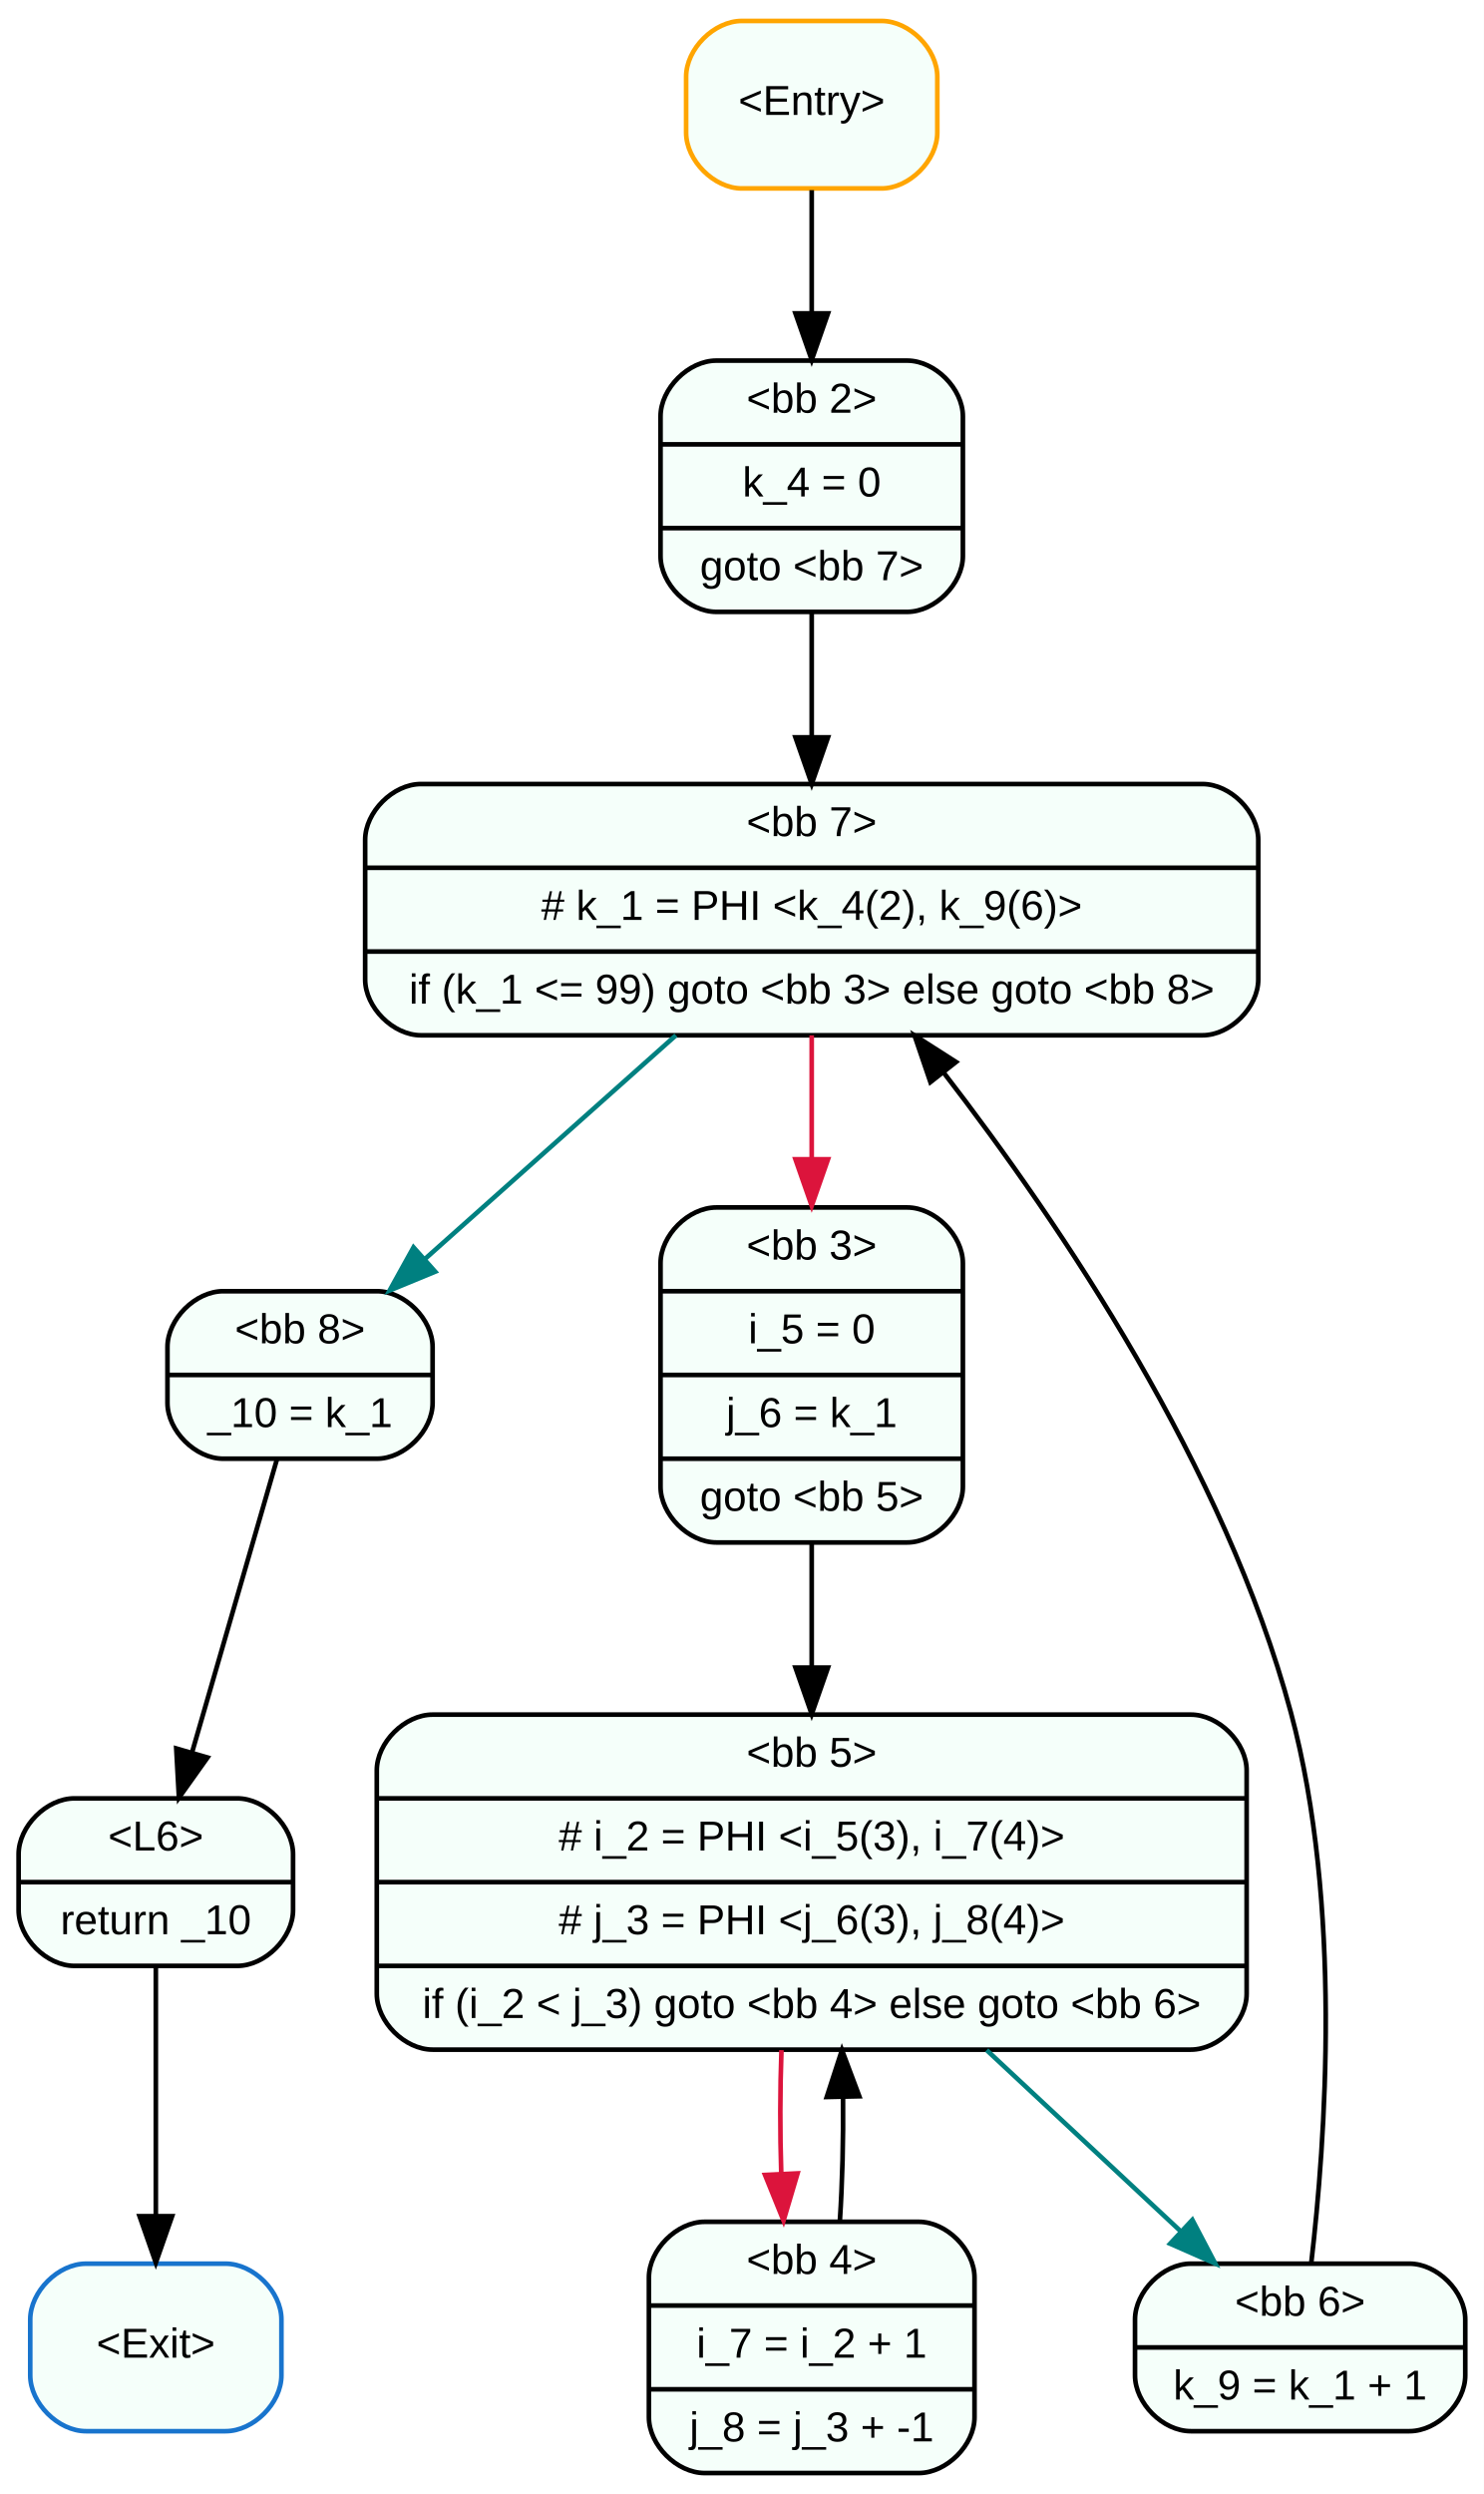
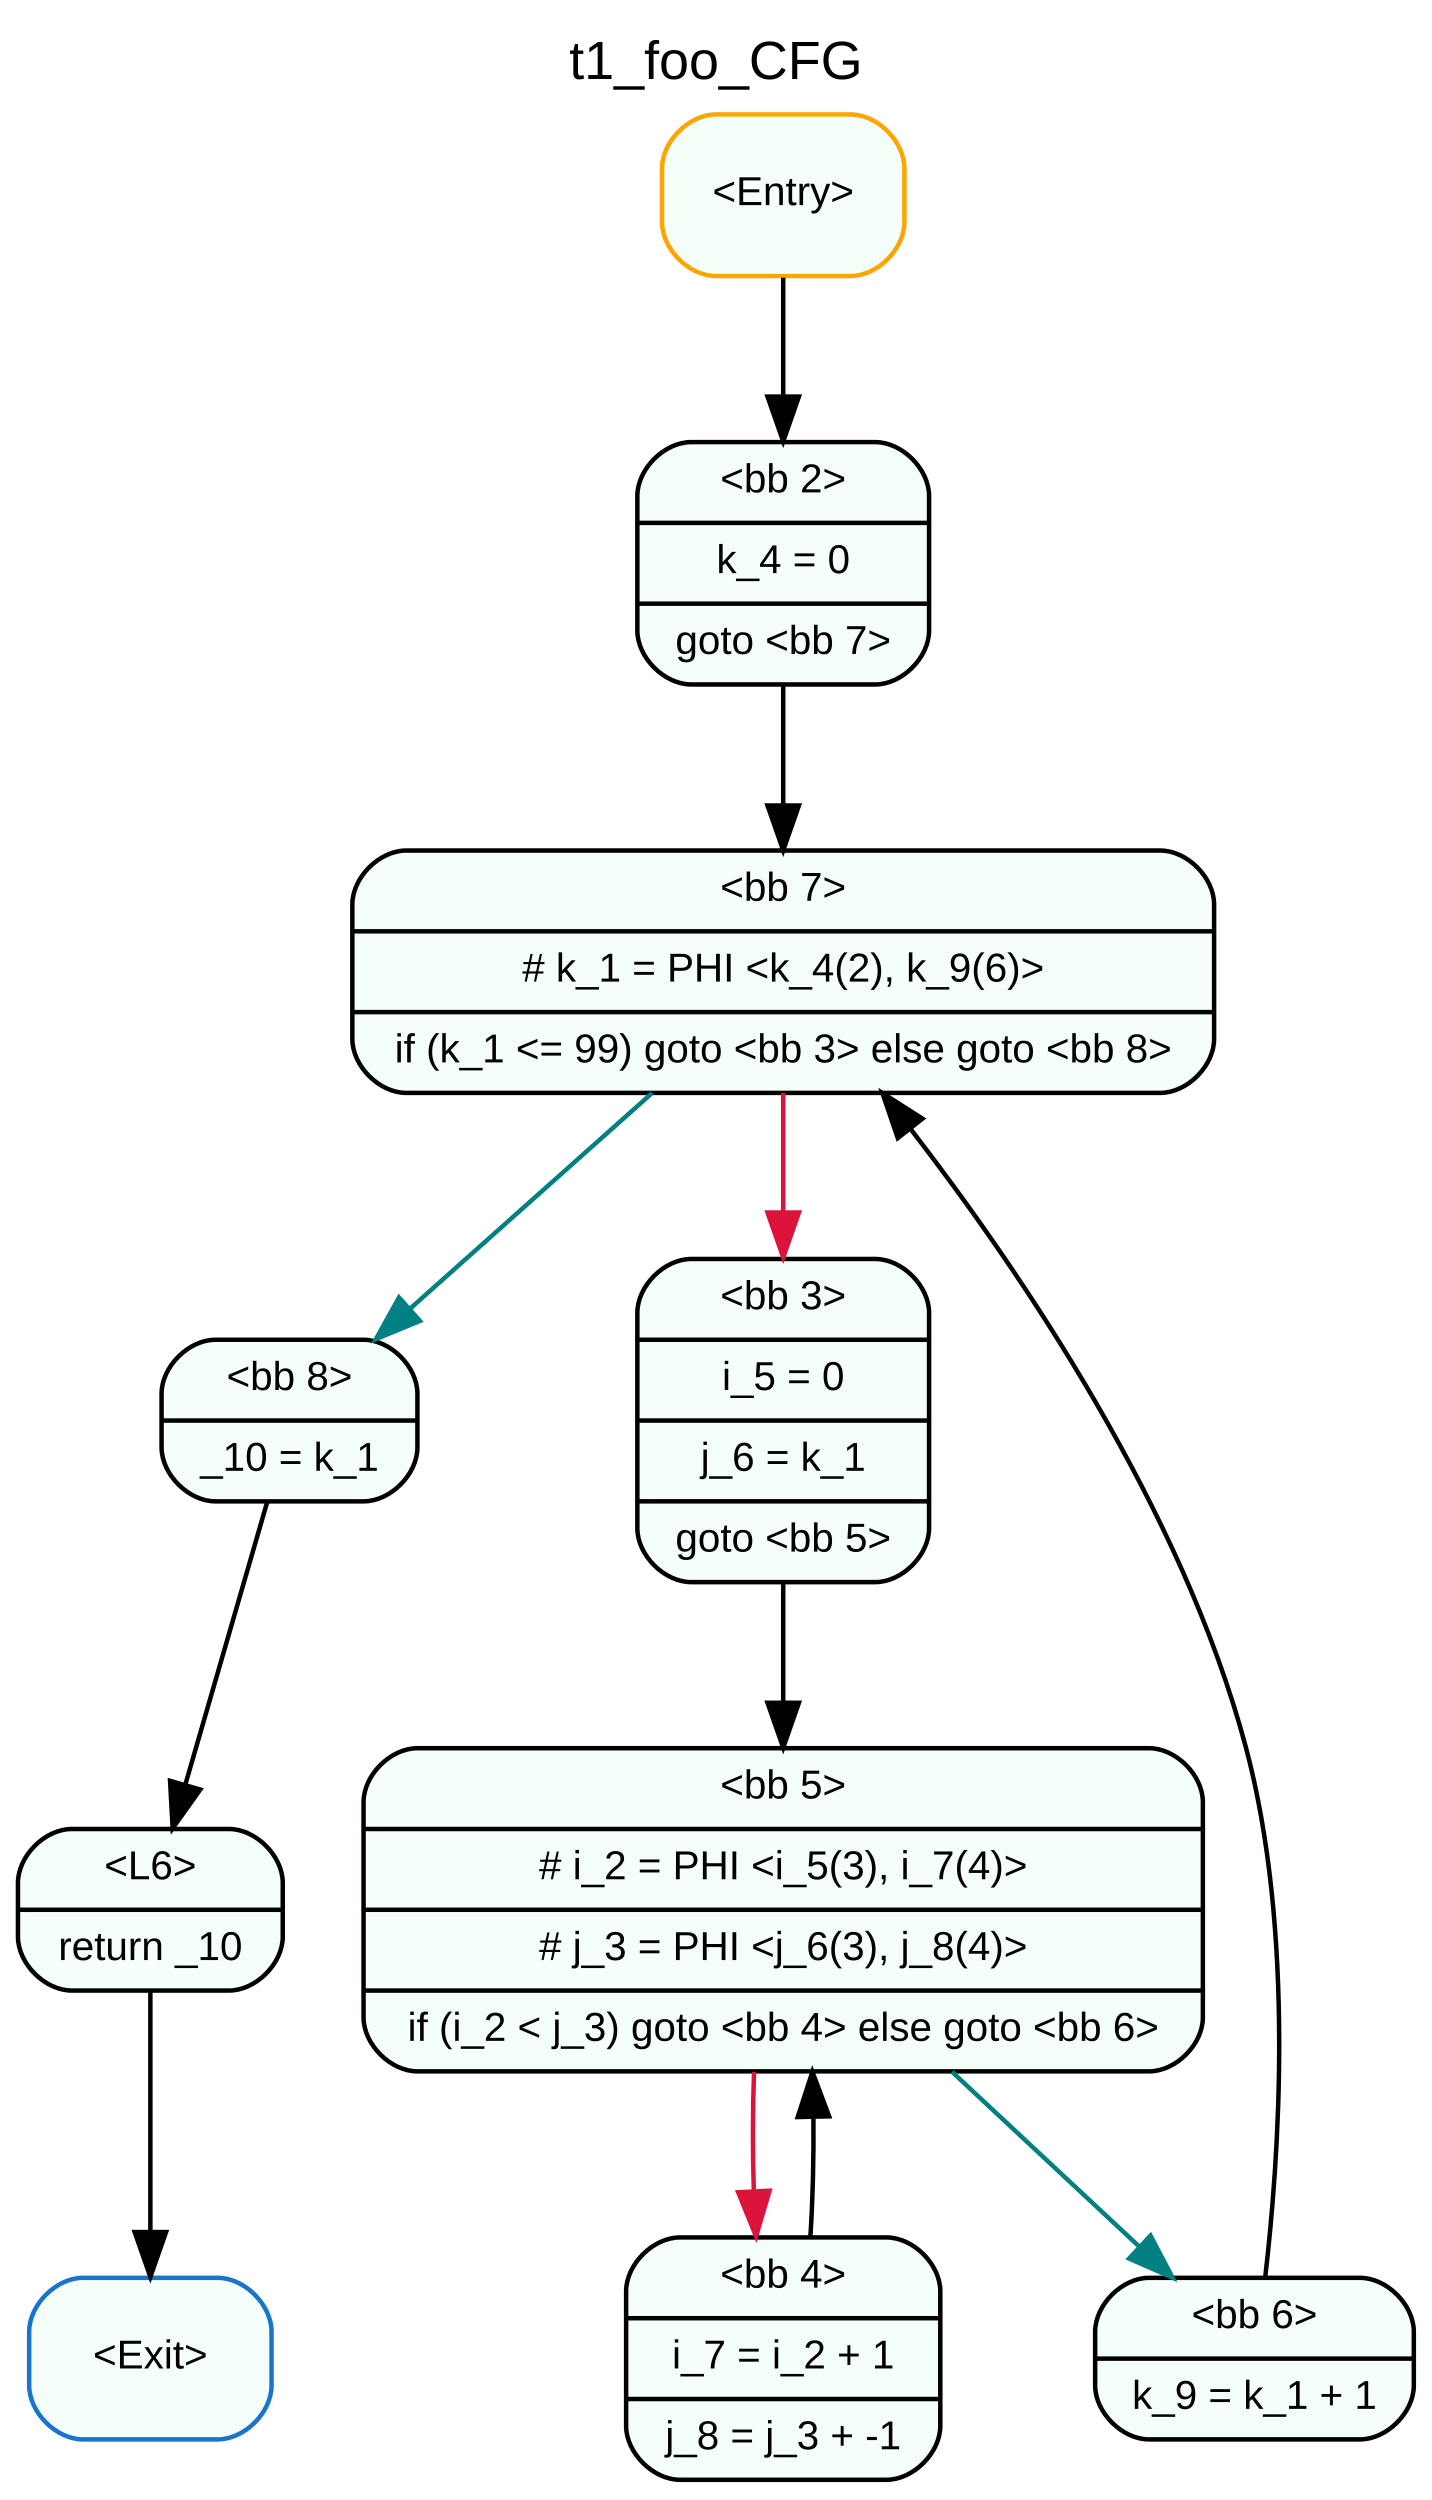
- <svg xmlns="http://www.w3.org/2000/svg" width="319pt" height="536pt" viewBox="0.00 0.00 319.00 536.00">
-   <g id="graph0" class="graph" transform="scale(1 1) rotate(0) translate(4 532)">
-     <polygon fill="white" stroke="none" points="-4,4 -4,-532 315,-532 315,4 -4,4" />
+ <svg xmlns="http://www.w3.org/2000/svg" width="319pt" height="557pt" viewBox="0.00 0.00 319.00 557.00">
+   <g id="graph0" class="graph" transform="scale(1 1) rotate(0) translate(4 553)">
+     <polygon fill="white" stroke="none" points="-4,4 -4,-553 315,-553 315,4 -4,4" />
+     <text text-anchor="middle" x="155.5" y="-535.4" font-family="Arial" font-size="12.00">t1_foo_CFG</text>
    <g id="node1" class="node">
      <path fill="mintcream" stroke="orange" d="M155.5,-491.5C155.5,-491.5 185.5,-491.5 185.5,-491.5 191.5,-491.5 197.5,-497.5 197.5,-503.5 197.5,-503.5 197.5,-515.5 197.5,-515.5 197.5,-521.5 191.5,-527.5 185.5,-527.5 185.5,-527.5 155.5,-527.5 155.5,-527.5 149.5,-527.5 143.5,-521.5 143.5,-515.5 143.5,-515.5 143.5,-503.5 143.5,-503.5 143.5,-497.5 149.5,-491.5 155.5,-491.5" />
      <text text-anchor="middle" x="170.5" y="-507.3" font-family="Arial" font-size="9.00">&lt;Entry&gt;</text>
    </g>
    <g id="node2" class="node">
      <path fill="mintcream" stroke="black" d="M150,-400.5C150,-400.5 191,-400.5 191,-400.5 197,-400.5 203,-406.5 203,-412.5 203,-412.5 203,-442.5 203,-442.5 203,-448.5 197,-454.5 191,-454.5 191,-454.5 150,-454.5 150,-454.5 144,-454.5 138,-448.5 138,-442.5 138,-442.5 138,-412.5 138,-412.5 138,-406.5 144,-400.5 150,-400.5" />
      <text text-anchor="middle" x="170.5" y="-443.3" font-family="Arial" font-size="9.00">&lt;bb 2&gt;</text>
      <polyline fill="none" stroke="black" points="138,-436.5 203,-436.5 " />
      <text text-anchor="middle" x="170.5" y="-425.3" font-family="Arial" font-size="9.00">k_4 = 0</text>
      <polyline fill="none" stroke="black" points="138,-418.5 203,-418.5 " />
      <text text-anchor="middle" x="170.5" y="-407.3" font-family="Arial" font-size="9.00">goto &lt;bb 7&gt;</text>
    </g>
    <g id="edge1" class="edge">
      <path fill="none" stroke="black" d="M170.5,-491.141C170.5,-483.395 170.5,-473.96 170.5,-464.787" />
      <polygon fill="black" stroke="black" points="174,-464.647 170.5,-454.647 167,-464.647 174,-464.647" />
    </g>
    <g id="node3" class="node">
      <path fill="mintcream" stroke="black" d="M86.5,-309.5C86.5,-309.5 254.5,-309.5 254.5,-309.5 260.5,-309.5 266.5,-315.5 266.5,-321.5 266.5,-321.5 266.5,-351.5 266.5,-351.5 266.5,-357.5 260.5,-363.5 254.5,-363.5 254.5,-363.5 86.5,-363.5 86.5,-363.5 80.5,-363.5 74.5,-357.5 74.5,-351.5 74.5,-351.5 74.5,-321.5 74.5,-321.5 74.5,-315.5 80.5,-309.5 86.5,-309.5" />
      <text text-anchor="middle" x="170.5" y="-352.3" font-family="Arial" font-size="9.00">&lt;bb 7&gt;</text>
      <polyline fill="none" stroke="black" points="74.5,-345.5 266.5,-345.5 " />
      <text text-anchor="middle" x="170.5" y="-334.3" font-family="Arial" font-size="9.00"># k_1 = PHI &lt;k_4(2), k_9(6)&gt;</text>
      <polyline fill="none" stroke="black" points="74.5,-327.5 266.5,-327.5 " />
      <text text-anchor="middle" x="170.5" y="-316.3" font-family="Arial" font-size="9.00">if (k_1 &lt;= 99) goto &lt;bb 3&gt; else goto &lt;bb 8&gt;</text>
    </g>
    <g id="edge2" class="edge">
      <path fill="none" stroke="black" d="M170.5,-400.278C170.5,-391.949 170.5,-382.586 170.5,-373.684" />
      <polygon fill="black" stroke="black" points="174,-373.534 170.5,-363.534 167,-373.534 174,-373.534" />
    </g>
    <g id="node4" class="node">
      <path fill="mintcream" stroke="black" d="M150,-200.5C150,-200.5 191,-200.5 191,-200.5 197,-200.5 203,-206.5 203,-212.5 203,-212.5 203,-260.5 203,-260.5 203,-266.5 197,-272.5 191,-272.5 191,-272.5 150,-272.5 150,-272.5 144,-272.5 138,-266.5 138,-260.5 138,-260.5 138,-212.5 138,-212.5 138,-206.5 144,-200.5 150,-200.5" />
      <text text-anchor="middle" x="170.5" y="-261.3" font-family="Arial" font-size="9.00">&lt;bb 3&gt;</text>
      <polyline fill="none" stroke="black" points="138,-254.5 203,-254.5 " />
      <text text-anchor="middle" x="170.5" y="-243.3" font-family="Arial" font-size="9.00">i_5 = 0</text>
      <polyline fill="none" stroke="black" points="138,-236.5 203,-236.5 " />
      <text text-anchor="middle" x="170.5" y="-225.3" font-family="Arial" font-size="9.00">j_6 = k_1</text>
      <polyline fill="none" stroke="black" points="138,-218.5 203,-218.5 " />
      <text text-anchor="middle" x="170.5" y="-207.3" font-family="Arial" font-size="9.00">goto &lt;bb 5&gt;</text>
    </g>
    <g id="edge3" class="edge">
      <path fill="none" stroke="crimson" d="M170.5,-309.495C170.5,-301.338 170.5,-292.08 170.5,-282.985" />
      <polygon fill="crimson" stroke="crimson" points="174,-282.853 170.5,-272.853 167,-282.853 174,-282.853" />
    </g>
    <g id="node8" class="node">
      <path fill="mintcream" stroke="black" d="M44,-218.5C44,-218.5 77,-218.5 77,-218.5 83,-218.5 89,-224.5 89,-230.5 89,-230.5 89,-242.5 89,-242.5 89,-248.5 83,-254.5 77,-254.5 77,-254.5 44,-254.5 44,-254.5 38,-254.5 32,-248.5 32,-242.5 32,-242.5 32,-230.5 32,-230.5 32,-224.5 38,-218.5 44,-218.5" />
      <text text-anchor="middle" x="60.5" y="-243.3" font-family="Arial" font-size="9.00">&lt;bb 8&gt;</text>
      <polyline fill="none" stroke="black" points="32,-236.5 89,-236.5 " />
      <text text-anchor="middle" x="60.5" y="-225.3" font-family="Arial" font-size="9.00">_10 = k_1</text>
    </g>
    <g id="edge9" class="edge">
      <path fill="none" stroke="teal" d="M141.311,-309.495C124.573,-294.583 103.711,-275.997 87.377,-261.445" />
      <polygon fill="teal" stroke="teal" points="89.555,-258.698 79.76,-254.659 84.898,-263.924 89.555,-258.698" />
    </g>
    <g id="node5" class="node">
      <path fill="mintcream" stroke="black" d="M89,-91.5C89,-91.5 252,-91.5 252,-91.5 258,-91.5 264,-97.5 264,-103.5 264,-103.5 264,-151.5 264,-151.5 264,-157.5 258,-163.5 252,-163.5 252,-163.5 89,-163.5 89,-163.5 83,-163.5 77,-157.5 77,-151.5 77,-151.5 77,-103.5 77,-103.5 77,-97.5 83,-91.5 89,-91.5" />
      <text text-anchor="middle" x="170.5" y="-152.3" font-family="Arial" font-size="9.00">&lt;bb 5&gt;</text>
      <polyline fill="none" stroke="black" points="77,-145.5 264,-145.5 " />
      <text text-anchor="middle" x="170.5" y="-134.3" font-family="Arial" font-size="9.00"># i_2 = PHI &lt;i_5(3), i_7(4)&gt;</text>
      <polyline fill="none" stroke="black" points="77,-127.5 264,-127.5 " />
      <text text-anchor="middle" x="170.5" y="-116.3" font-family="Arial" font-size="9.00"># j_3 = PHI &lt;j_6(3), j_8(4)&gt;</text>
      <polyline fill="none" stroke="black" points="77,-109.5 264,-109.5 " />
      <text text-anchor="middle" x="170.5" y="-98.3" font-family="Arial" font-size="9.00">if (i_2 &lt; j_3) goto &lt;bb 4&gt; else goto &lt;bb 6&gt;</text>
    </g>
    <g id="edge4" class="edge">
      <path fill="none" stroke="black" d="M170.5,-200.464C170.5,-191.966 170.5,-182.759 170.5,-173.859" />
      <polygon fill="black" stroke="black" points="174,-173.614 170.5,-163.615 167,-173.615 174,-173.614" />
    </g>
    <g id="node6" class="node">
      <path fill="mintcream" stroke="black" d="M147.5,-0.5C147.5,-0.5 193.5,-0.5 193.5,-0.5 199.5,-0.5 205.5,-6.5 205.5,-12.5 205.5,-12.5 205.5,-42.5 205.5,-42.5 205.5,-48.5 199.5,-54.5 193.5,-54.5 193.5,-54.5 147.5,-54.5 147.5,-54.5 141.5,-54.5 135.5,-48.5 135.5,-42.5 135.5,-42.5 135.5,-12.5 135.5,-12.5 135.5,-6.5 141.5,-0.5 147.5,-0.5" />
      <text text-anchor="middle" x="170.5" y="-43.3" font-family="Arial" font-size="9.00">&lt;bb 4&gt;</text>
      <polyline fill="none" stroke="black" points="135.5,-36.5 205.5,-36.5 " />
      <text text-anchor="middle" x="170.5" y="-25.3" font-family="Arial" font-size="9.00">i_7 = i_2 + 1</text>
      <polyline fill="none" stroke="black" points="135.5,-18.5 205.5,-18.5 " />
      <text text-anchor="middle" x="170.5" y="-7.3" font-family="Arial" font-size="9.00">j_8 = j_3 + -1</text>
    </g>
    <g id="edge5" class="edge">
      <path fill="none" stroke="crimson" d="M163.997,-91.397C163.684,-82.806 163.668,-73.595 163.951,-64.944" />
      <polygon fill="crimson" stroke="crimson" points="167.457,-64.905 164.443,-54.748 160.465,-64.568 167.457,-64.905" />
    </g>
    <g id="node7" class="node">
      <path fill="mintcream" stroke="black" d="M252,-9.5C252,-9.5 299,-9.5 299,-9.5 305,-9.5 311,-15.5 311,-21.5 311,-21.5 311,-33.5 311,-33.5 311,-39.5 305,-45.5 299,-45.5 299,-45.5 252,-45.5 252,-45.5 246,-45.5 240,-39.5 240,-33.5 240,-33.5 240,-21.5 240,-21.5 240,-15.5 246,-9.5 252,-9.5" />
      <text text-anchor="middle" x="275.5" y="-34.3" font-family="Arial" font-size="9.00">&lt;bb 6&gt;</text>
      <polyline fill="none" stroke="black" points="240,-27.5 311,-27.5 " />
      <text text-anchor="middle" x="275.5" y="-16.3" font-family="Arial" font-size="9.00">k_9 = k_1 + 1</text>
    </g>
    <g id="edge7" class="edge">
      <path fill="none" stroke="teal" d="M208.111,-91.397C221.95,-78.48 237.295,-64.158 249.841,-52.448" />
      <polygon fill="teal" stroke="teal" points="252.331,-54.912 257.254,-45.53 247.555,-49.795 252.331,-54.912" />
    </g>
    <g id="edge6" class="edge">
      <path fill="none" stroke="black" d="M176.557,-54.748C177.093,-62.925 177.318,-72.188 177.232,-81.276" />
      <polygon fill="black" stroke="black" points="173.73,-81.32 177.003,-91.397 180.729,-81.478 173.73,-81.32" />
    </g>
    <g id="edge8" class="edge">
      <path fill="none" stroke="black" d="M277.88,-45.555C280.934,-71.607 284.611,-122.648 273.5,-164 259.418,-216.412 224.152,-268.736 198.81,-301.553" />
      <polygon fill="black" stroke="black" points="196.021,-299.437 192.6,-309.464 201.528,-303.76 196.021,-299.437" />
    </g>
    <g id="node9" class="node">
      <path fill="mintcream" stroke="black" d="M12,-109.5C12,-109.5 47,-109.5 47,-109.5 53,-109.5 59,-115.5 59,-121.5 59,-121.5 59,-133.5 59,-133.5 59,-139.5 53,-145.5 47,-145.5 47,-145.5 12,-145.5 12,-145.5 6,-145.5 0,-139.5 0,-133.5 0,-133.5 0,-121.5 0,-121.5 0,-115.5 6,-109.5 12,-109.5" />
      <text text-anchor="middle" x="29.5" y="-134.3" font-family="Arial" font-size="9.00">&lt;L6&gt;</text>
      <polyline fill="none" stroke="black" points="0,-127.5 59,-127.5 " />
      <text text-anchor="middle" x="29.5" y="-116.3" font-family="Arial" font-size="9.00">return _10</text>
    </g>
    <g id="edge10" class="edge">
      <path fill="none" stroke="black" d="M55.519,-218.309C50.593,-201.305 42.983,-175.037 37.263,-155.294" />
      <polygon fill="black" stroke="black" points="40.613,-154.28 34.468,-145.649 33.889,-156.228 40.613,-154.28" />
    </g>
    <g id="node10" class="node">
      <path fill="mintcream" stroke="#1874cd" d="M14.5,-9.5C14.5,-9.5 44.5,-9.5 44.5,-9.5 50.5,-9.5 56.5,-15.5 56.5,-21.5 56.5,-21.5 56.5,-33.5 56.5,-33.5 56.5,-39.5 50.5,-45.5 44.5,-45.5 44.5,-45.5 14.5,-45.5 14.5,-45.5 8.5,-45.5 2.5,-39.5 2.5,-33.5 2.5,-33.5 2.5,-21.5 2.5,-21.5 2.5,-15.5 8.5,-9.5 14.5,-9.5" />
      <text text-anchor="middle" x="29.5" y="-25.3" font-family="Arial" font-size="9.00">&lt;Exit&gt;</text>
    </g>
    <g id="edge11" class="edge">
      <path fill="none" stroke="black" d="M29.5,-109.43C29.5,-94.625 29.5,-72.932 29.5,-55.731" />
      <polygon fill="black" stroke="black" points="33,-55.703 29.5,-45.703 26,-55.703 33,-55.703" />
    </g>
  </g>
</svg>
